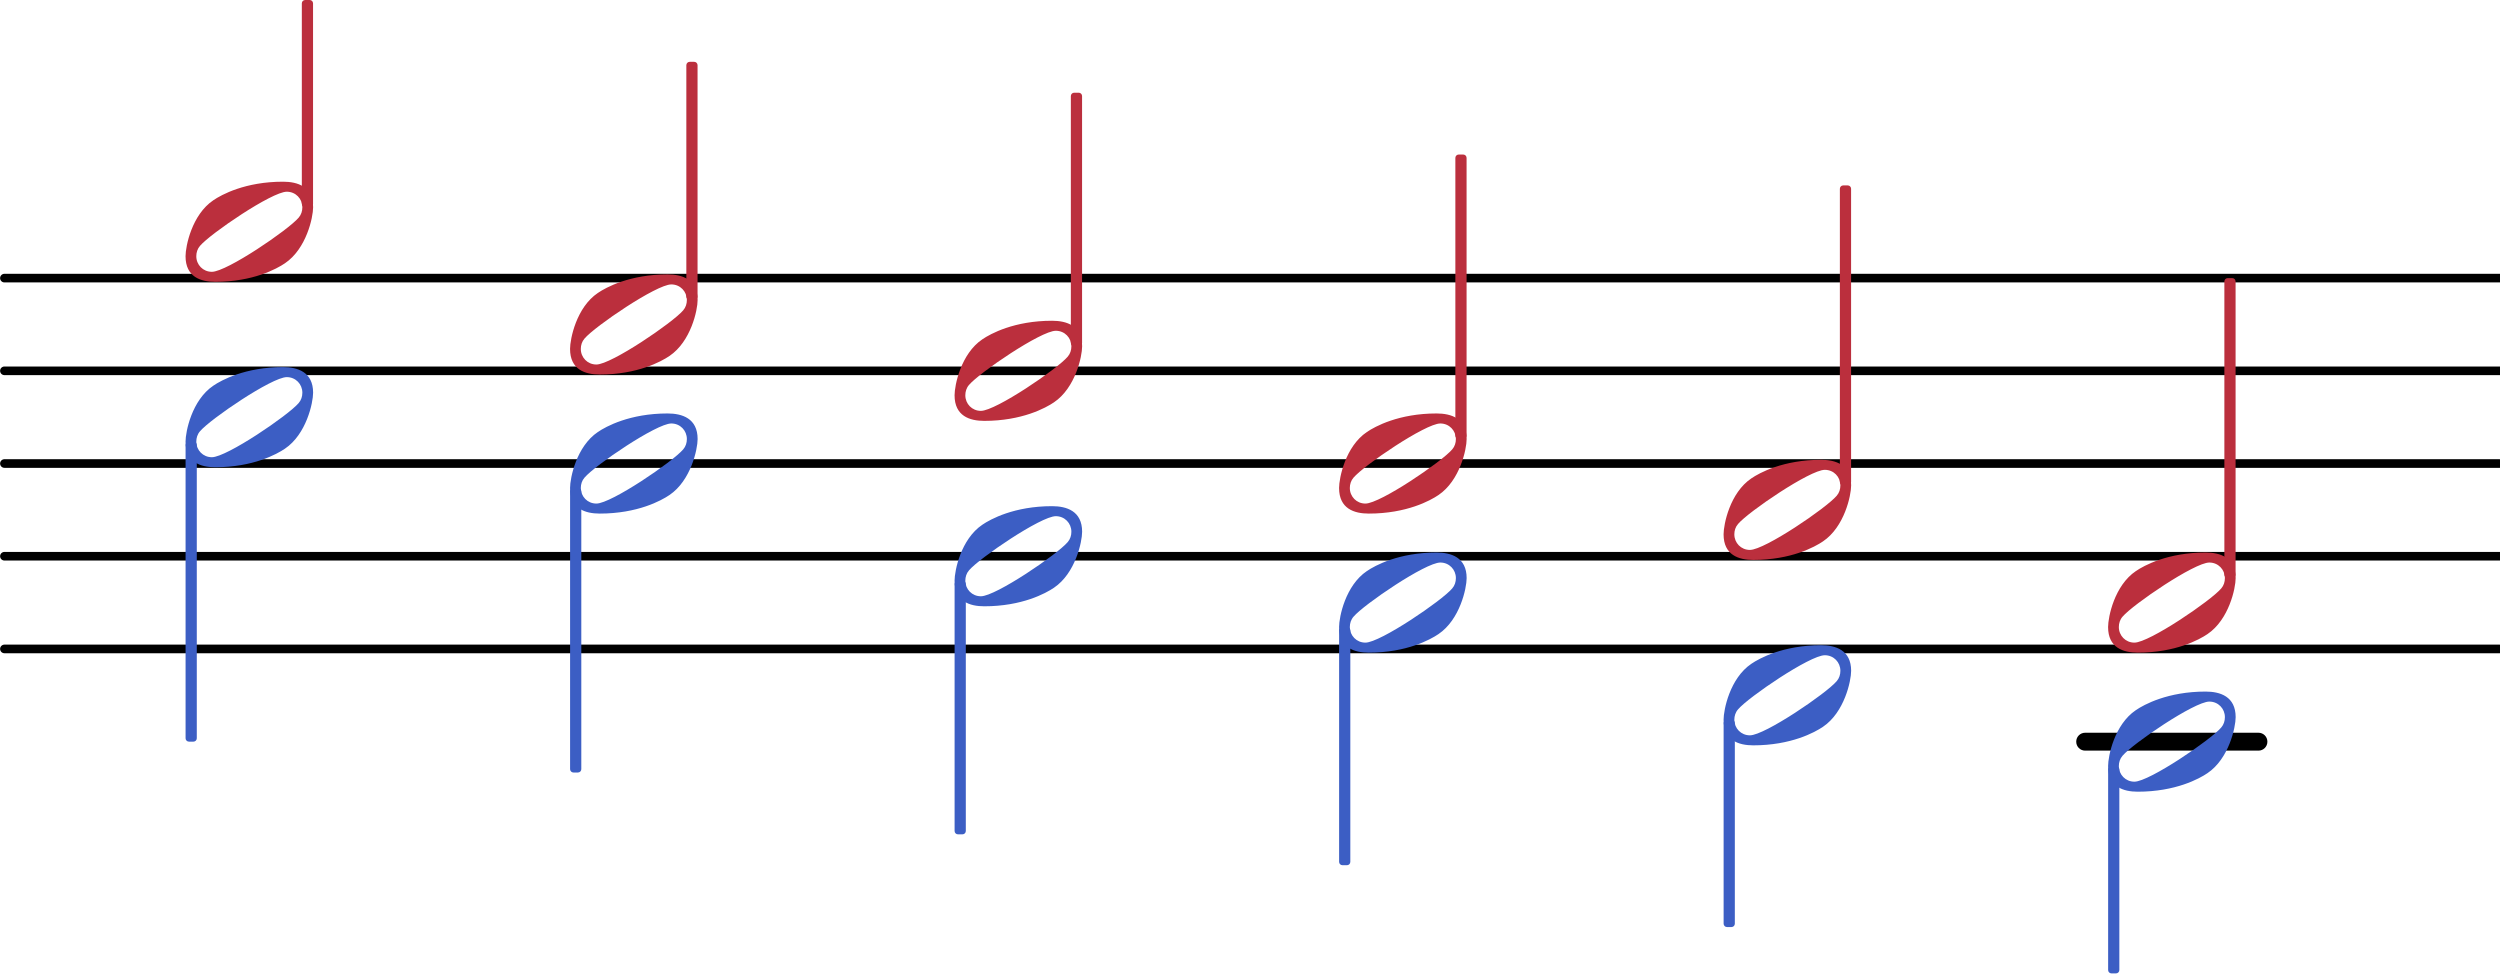
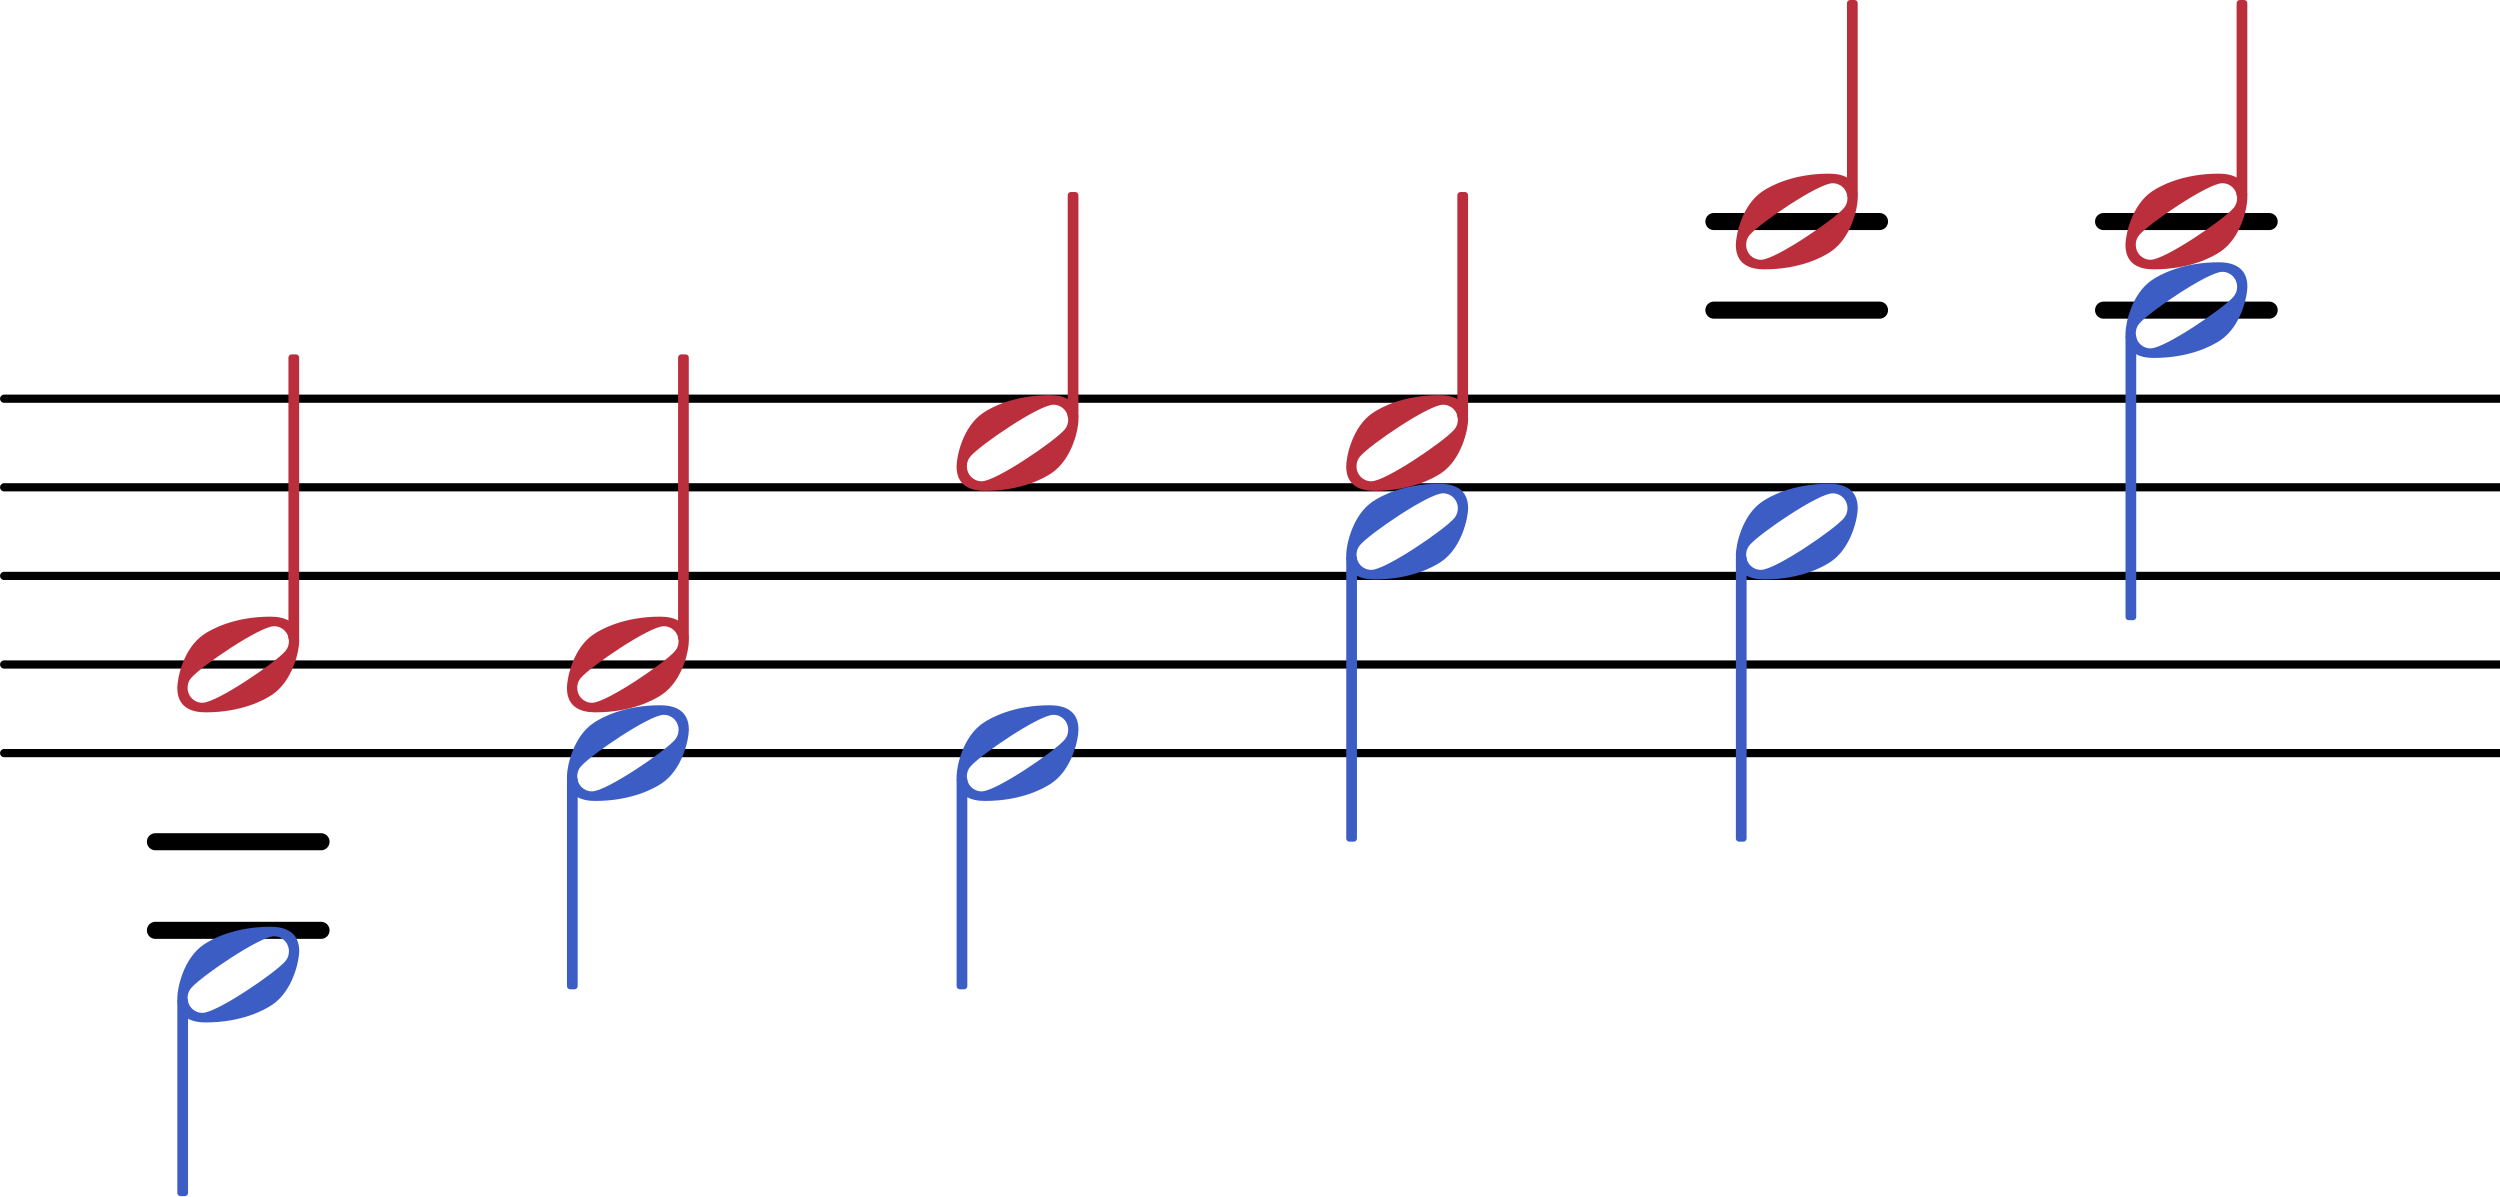
- <svg xmlns="http://www.w3.org/2000/svg" xmlns:xlink="http://www.w3.org/1999/xlink" version="1.2" width="53.19mm" height="20.71mm" viewBox="7.604 -0 26.965 10.5">
+ <svg xmlns="http://www.w3.org/2000/svg" xmlns:xlink="http://www.w3.org/1999/xlink" version="1.2" width="55.66mm" height="26.63mm" viewBox="7.604 -0 28.215 13.5">
  <style type="text/css">

tspan { white-space: pre; }

</style>
-   <g transform="translate(0, 8)">
-     <rect x="29.999" y="-0.096" width="2.062" height="0.193" ry="0.096" fill="currentColor" />
+   <g transform="translate(0, 2.5)">
+     <rect x="31.249" y="-0.096" width="2.062" height="0.193" ry="0.096" fill="currentColor" />
  </g>
-   <g transform="translate(7.6043, 7)">
-     <line stroke-linejoin="round" stroke-linecap="round" stroke-width="0.093" stroke="currentColor" x1="0.046" y1="0" x2="26.965" y2="0" />
+   <g transform="translate(0, 3.5)">
+     <rect x="31.249" y="-0.096" width="2.062" height="0.193" ry="0.096" fill="currentColor" />
  </g>
-   <g transform="translate(7.6043, 6)">
-     <line stroke-linejoin="round" stroke-linecap="round" stroke-width="0.093" stroke="currentColor" x1="0.046" y1="0" x2="26.965" y2="0" />
+   <g transform="translate(0, 2.5)">
+     <rect x="26.851" y="-0.096" width="2.062" height="0.193" ry="0.096" fill="currentColor" />
  </g>
-   <g transform="translate(7.6043, 5)">
-     <line stroke-linejoin="round" stroke-linecap="round" stroke-width="0.093" stroke="currentColor" x1="0.046" y1="0" x2="26.965" y2="0" />
+   <g transform="translate(0, 3.5)">
+     <rect x="26.851" y="-0.096" width="2.062" height="0.193" ry="0.096" fill="currentColor" />
  </g>
-   <g transform="translate(7.6043, 4)">
-     <line stroke-linejoin="round" stroke-linecap="round" stroke-width="0.093" stroke="currentColor" x1="0.046" y1="0" x2="26.965" y2="0" />
+   <g transform="translate(0, 9.5)">
+     <rect x="9.261" y="-0.096" width="2.062" height="0.193" ry="0.096" fill="currentColor" />
  </g>
-   <g transform="translate(7.6043, 3)">
-     <line stroke-linejoin="round" stroke-linecap="round" stroke-width="0.093" stroke="currentColor" x1="0.046" y1="0" x2="26.965" y2="0" />
+   <g transform="translate(0, 10.5)">
+     <rect x="9.261" y="-0.096" width="2.062" height="0.193" ry="0.096" fill="currentColor" />
+   </g>
+   <g transform="translate(7.6043, 8.5)">
+     <line stroke-linejoin="round" stroke-linecap="round" stroke-width="0.093" stroke="currentColor" x1="0.046" y1="0" x2="28.215" y2="0" />
+   </g>
+   <g transform="translate(7.6043, 7.5)">
+     <line stroke-linejoin="round" stroke-linecap="round" stroke-width="0.093" stroke="currentColor" x1="0.046" y1="0" x2="28.215" y2="0" />
+   </g>
+   <g transform="translate(7.6043, 6.5)">
+     <line stroke-linejoin="round" stroke-linecap="round" stroke-width="0.093" stroke="currentColor" x1="0.046" y1="0" x2="28.215" y2="0" />
+   </g>
+   <g transform="translate(7.6043, 5.5)">
+     <line stroke-linejoin="round" stroke-linecap="round" stroke-width="0.093" stroke="currentColor" x1="0.046" y1="0" x2="28.215" y2="0" />
+   </g>
+   <g transform="translate(7.6043, 4.5)">
+     <line stroke-linejoin="round" stroke-linecap="round" stroke-width="0.093" stroke="currentColor" x1="0.046" y1="0" x2="28.215" y2="0" />
  </g>
  <g color="rgb(73.333%, 18.431%, 23.922%)">
-     <a style="color:inherit;" xlink:href="textedit:///Users/hex/Desktop/SVGs/210.ly:29:28:29">
-       <g transform="translate(22.0474, 5)">
+     <a style="color:inherit;" xlink:href="textedit:///Users/hex/Desktop/svglily/210.ly:29:26:27">
+       <g transform="translate(22.7974, 5)">
        <path transform="scale(0.004, -0.004)" d="M315 66c0 23 -18 42 -42 42c-40 0 -206 -113 -234 -146c-7 -8 -10 -18 -10 -28c0 -23 18 -42 42 -42c40 0 206 113 234 146c7 8 10 18 10 28zM263 135c39 0 81 -13 81 -69c0 -27 -18 -112 -76 -151c-22 -15 -86 -50 -188 -50c-39 0 -80 13 -80 69c0 27 17 112 75 151 c22 15 86 50 188 50z" fill="currentColor" />
      </g>
    </a>
  </g>
  <g color="rgb(73.333%, 18.431%, 23.922%)">
-     <a style="color:inherit;" xlink:href="textedit:///Users/hex/Desktop/SVGs/210.ly:29:15:16">
-       <g transform="translate(9.6043, 2.5)">
+     <a style="color:inherit;" xlink:href="textedit:///Users/hex/Desktop/svglily/210.ly:29:15:16">
+       <g transform="translate(9.6043, 7.5)">
        <path transform="scale(0.004, -0.004)" d="M315 66c0 23 -18 42 -42 42c-40 0 -206 -113 -234 -146c-7 -8 -10 -18 -10 -28c0 -23 18 -42 42 -42c40 0 206 113 234 146c7 8 10 18 10 28zM263 135c39 0 81 -13 81 -69c0 -27 -18 -112 -76 -151c-22 -15 -86 -50 -188 -50c-39 0 -80 13 -80 69c0 27 17 112 75 151 c22 15 86 50 188 50z" fill="currentColor" />
      </g>
    </a>
  </g>
  <g color="rgb(23.529%, 36.863%, 76.863%)">
-     <a style="color:inherit;" xlink:href="textedit:///Users/hex/Desktop/SVGs/210.ly:29:55:56">
-       <g transform="translate(9.6043, 4.5)">
+     <a style="color:inherit;" xlink:href="textedit:///Users/hex/Desktop/svglily/210.ly:29:58:59">
+       <g transform="translate(9.6043, 11)">
        <path transform="scale(0.004, -0.004)" d="M315 66c0 23 -18 42 -42 42c-40 0 -206 -113 -234 -146c-7 -8 -10 -18 -10 -28c0 -23 18 -42 42 -42c40 0 206 113 234 146c7 8 10 18 10 28zM263 135c39 0 81 -13 81 -69c0 -27 -18 -112 -76 -151c-22 -15 -86 -50 -188 -50c-39 0 -80 13 -80 69c0 27 17 112 75 151 c22 15 86 50 188 50z" fill="currentColor" />
      </g>
    </a>
  </g>
  <g color="rgb(73.333%, 18.431%, 23.922%)">
-     <g transform="translate(10.9186, 5)">
-       <rect x="-0.06" y="-5" width="0.121" height="2.236" ry="0.036" fill="currentColor" />
+     <g transform="translate(10.9186, 6.5)">
+       <rect x="-0.06" y="-2.5" width="0.121" height="3.236" ry="0.036" fill="currentColor" />
    </g>
  </g>
  <g color="rgb(23.529%, 36.863%, 76.863%)">
-     <g transform="translate(9.6646, 5)">
-       <rect x="-0.06" y="-0.236" width="0.121" height="3.236" ry="0.036" fill="currentColor" />
+     <g transform="translate(9.6646, 6.5)">
+       <rect x="-0.06" y="4.764" width="0.121" height="2.236" ry="0.036" fill="currentColor" />
    </g>
  </g>
  <g color="rgb(73.333%, 18.431%, 23.922%)">
-     <a style="color:inherit;" xlink:href="textedit:///Users/hex/Desktop/SVGs/210.ly:29:20:21">
-       <g transform="translate(13.752, 3.5)">
+     <a style="color:inherit;" xlink:href="textedit:///Users/hex/Desktop/svglily/210.ly:29:19:20">
+       <g transform="translate(14.002, 7.5)">
        <path transform="scale(0.004, -0.004)" d="M315 66c0 23 -18 42 -42 42c-40 0 -206 -113 -234 -146c-7 -8 -10 -18 -10 -28c0 -23 18 -42 42 -42c40 0 206 113 234 146c7 8 10 18 10 28zM263 135c39 0 81 -13 81 -69c0 -27 -18 -112 -76 -151c-22 -15 -86 -50 -188 -50c-39 0 -80 13 -80 69c0 27 17 112 75 151 c22 15 86 50 188 50z" fill="currentColor" />
      </g>
    </a>
  </g>
  <g color="rgb(23.529%, 36.863%, 76.863%)">
-     <a style="color:inherit;" xlink:href="textedit:///Users/hex/Desktop/SVGs/210.ly:29:60:61">
-       <g transform="translate(13.752, 5)">
+     <a style="color:inherit;" xlink:href="textedit:///Users/hex/Desktop/svglily/210.ly:29:61:62">
+       <g transform="translate(14.002, 8.5)">
        <path transform="scale(0.004, -0.004)" d="M315 66c0 23 -18 42 -42 42c-40 0 -206 -113 -234 -146c-7 -8 -10 -18 -10 -28c0 -23 18 -42 42 -42c40 0 206 113 234 146c7 8 10 18 10 28zM263 135c39 0 81 -13 81 -69c0 -27 -18 -112 -76 -151c-22 -15 -86 -50 -188 -50c-39 0 -80 13 -80 69c0 27 17 112 75 151 c22 15 86 50 188 50z" fill="currentColor" />
      </g>
    </a>
  </g>
  <g color="rgb(73.333%, 18.431%, 23.922%)">
-     <g transform="translate(15.0663, 5)">
-       <rect x="-0.06" y="-4.333" width="0.121" height="2.569" ry="0.036" fill="currentColor" />
+     <g transform="translate(15.3163, 6.5)">
+       <rect x="-0.06" y="-2.5" width="0.121" height="3.236" ry="0.036" fill="currentColor" />
    </g>
  </g>
  <g color="rgb(23.529%, 36.863%, 76.863%)">
-     <g transform="translate(13.8123, 5)">
-       <rect x="-0.06" y="0.264" width="0.121" height="3.069" ry="0.036" fill="currentColor" />
+     <g transform="translate(14.0623, 6.5)">
+       <rect x="-0.06" y="2.264" width="0.121" height="2.402" ry="0.036" fill="currentColor" />
    </g>
  </g>
  <g color="rgb(73.333%, 18.431%, 23.922%)">
-     <a style="color:inherit;" xlink:href="textedit:///Users/hex/Desktop/SVGs/210.ly:29:24:25">
-       <g transform="translate(17.8997, 4)">
+     <a style="color:inherit;" xlink:href="textedit:///Users/hex/Desktop/svglily/210.ly:29:22:23">
+       <g transform="translate(18.3997, 5)">
        <path transform="scale(0.004, -0.004)" d="M315 66c0 23 -18 42 -42 42c-40 0 -206 -113 -234 -146c-7 -8 -10 -18 -10 -28c0 -23 18 -42 42 -42c40 0 206 113 234 146c7 8 10 18 10 28zM263 135c39 0 81 -13 81 -69c0 -27 -18 -112 -76 -151c-22 -15 -86 -50 -188 -50c-39 0 -80 13 -80 69c0 27 17 112 75 151 c22 15 86 50 188 50z" fill="currentColor" />
      </g>
    </a>
  </g>
  <g color="rgb(23.529%, 36.863%, 76.863%)">
-     <a style="color:inherit;" xlink:href="textedit:///Users/hex/Desktop/SVGs/210.ly:29:63:64">
-       <g transform="translate(17.8997, 6)">
+     <a style="color:inherit;" xlink:href="textedit:///Users/hex/Desktop/svglily/210.ly:29:64:65">
+       <g transform="translate(18.3997, 8.5)">
        <path transform="scale(0.004, -0.004)" d="M315 66c0 23 -18 42 -42 42c-40 0 -206 -113 -234 -146c-7 -8 -10 -18 -10 -28c0 -23 18 -42 42 -42c40 0 206 113 234 146c7 8 10 18 10 28zM263 135c39 0 81 -13 81 -69c0 -27 -18 -112 -76 -151c-22 -15 -86 -50 -188 -50c-39 0 -80 13 -80 69c0 27 17 112 75 151 c22 15 86 50 188 50z" fill="currentColor" />
      </g>
    </a>
  </g>
  <g color="rgb(73.333%, 18.431%, 23.922%)">
-     <g transform="translate(19.214, 5)">
-       <rect x="-0.06" y="-4" width="0.121" height="2.736" ry="0.036" fill="currentColor" />
+     <g transform="translate(19.714, 6.5)">
+       <rect x="-0.06" y="-4.333" width="0.121" height="2.569" ry="0.036" fill="currentColor" />
    </g>
  </g>
  <g color="rgb(23.529%, 36.863%, 76.863%)">
-     <g transform="translate(17.96, 5)">
-       <rect x="-0.06" y="1.264" width="0.121" height="2.736" ry="0.036" fill="currentColor" />
+     <g transform="translate(18.46, 6.5)">
+       <rect x="-0.06" y="2.264" width="0.121" height="2.402" ry="0.036" fill="currentColor" />
    </g>
  </g>
  <g color="rgb(23.529%, 36.863%, 76.863%)">
-     <a style="color:inherit;" xlink:href="textedit:///Users/hex/Desktop/SVGs/210.ly:29:66:67">
-       <g transform="translate(22.0474, 6.5)">
+     <a style="color:inherit;" xlink:href="textedit:///Users/hex/Desktop/svglily/210.ly:29:67:68">
+       <g transform="translate(22.7974, 6)">
        <path transform="scale(0.004, -0.004)" d="M315 66c0 23 -18 42 -42 42c-40 0 -206 -113 -234 -146c-7 -8 -10 -18 -10 -28c0 -23 18 -42 42 -42c40 0 206 113 234 146c7 8 10 18 10 28zM263 135c39 0 81 -13 81 -69c0 -27 -18 -112 -76 -151c-22 -15 -86 -50 -188 -50c-39 0 -80 13 -80 69c0 27 17 112 75 151 c22 15 86 50 188 50z" fill="currentColor" />
      </g>
    </a>
  </g>
  <g color="rgb(73.333%, 18.431%, 23.922%)">
-     <g transform="translate(23.3617, 5)">
-       <rect x="-0.06" y="-3.333" width="0.121" height="3.069" ry="0.036" fill="currentColor" />
+     <g transform="translate(24.1117, 6.5)">
+       <rect x="-0.06" y="-4.333" width="0.121" height="2.569" ry="0.036" fill="currentColor" />
    </g>
  </g>
  <g color="rgb(23.529%, 36.863%, 76.863%)">
-     <g transform="translate(22.1077, 5)">
-       <rect x="-0.06" y="1.764" width="0.121" height="2.569" ry="0.036" fill="currentColor" />
+     <g transform="translate(22.8577, 6.5)">
+       <rect x="-0.06" y="-0.236" width="0.121" height="3.236" ry="0.036" fill="currentColor" />
    </g>
  </g>
  <g color="rgb(73.333%, 18.431%, 23.922%)">
-     <a style="color:inherit;" xlink:href="textedit:///Users/hex/Desktop/SVGs/210.ly:29:31:32">
-       <g transform="translate(26.195, 5.5)">
+     <a style="color:inherit;" xlink:href="textedit:///Users/hex/Desktop/svglily/210.ly:29:30:31">
+       <g transform="translate(27.195, 2.5)">
        <path transform="scale(0.004, -0.004)" d="M315 66c0 23 -18 42 -42 42c-40 0 -206 -113 -234 -146c-7 -8 -10 -18 -10 -28c0 -23 18 -42 42 -42c40 0 206 113 234 146c7 8 10 18 10 28zM263 135c39 0 81 -13 81 -69c0 -27 -18 -112 -76 -151c-22 -15 -86 -50 -188 -50c-39 0 -80 13 -80 69c0 27 17 112 75 151 c22 15 86 50 188 50z" fill="currentColor" />
      </g>
    </a>
  </g>
  <g color="rgb(23.529%, 36.863%, 76.863%)">
-     <a style="color:inherit;" xlink:href="textedit:///Users/hex/Desktop/SVGs/210.ly:29:69:70">
-       <g transform="translate(26.195, 7.5)">
+     <a style="color:inherit;" xlink:href="textedit:///Users/hex/Desktop/svglily/210.ly:29:71:72">
+       <g transform="translate(27.195, 6)">
        <path transform="scale(0.004, -0.004)" d="M315 66c0 23 -18 42 -42 42c-40 0 -206 -113 -234 -146c-7 -8 -10 -18 -10 -28c0 -23 18 -42 42 -42c40 0 206 113 234 146c7 8 10 18 10 28zM263 135c39 0 81 -13 81 -69c0 -27 -18 -112 -76 -151c-22 -15 -86 -50 -188 -50c-39 0 -80 13 -80 69c0 27 17 112 75 151 c22 15 86 50 188 50z" fill="currentColor" />
      </g>
    </a>
  </g>
  <g color="rgb(73.333%, 18.431%, 23.922%)">
-     <g transform="translate(27.5094, 5)">
-       <rect x="-0.06" y="-3" width="0.121" height="3.236" ry="0.036" fill="currentColor" />
+     <g transform="translate(28.5094, 6.5)">
+       <rect x="-0.06" y="-6.5" width="0.121" height="2.236" ry="0.036" fill="currentColor" />
    </g>
  </g>
  <g color="rgb(23.529%, 36.863%, 76.863%)">
-     <g transform="translate(26.2554, 5)">
-       <rect x="-0.06" y="2.764" width="0.121" height="2.236" ry="0.036" fill="currentColor" />
+     <g transform="translate(27.2554, 6.5)">
+       <rect x="-0.06" y="-0.236" width="0.121" height="3.236" ry="0.036" fill="currentColor" />
    </g>
  </g>
  <g color="rgb(73.333%, 18.431%, 23.922%)">
-     <a style="color:inherit;" xlink:href="textedit:///Users/hex/Desktop/SVGs/210.ly:29:34:35">
-       <g transform="translate(30.3427, 6.5)">
+     <a style="color:inherit;" xlink:href="textedit:///Users/hex/Desktop/svglily/210.ly:29:35:36">
+       <g transform="translate(31.5927, 2.5)">
        <path transform="scale(0.004, -0.004)" d="M315 66c0 23 -18 42 -42 42c-40 0 -206 -113 -234 -146c-7 -8 -10 -18 -10 -28c0 -23 18 -42 42 -42c40 0 206 113 234 146c7 8 10 18 10 28zM263 135c39 0 81 -13 81 -69c0 -27 -18 -112 -76 -151c-22 -15 -86 -50 -188 -50c-39 0 -80 13 -80 69c0 27 17 112 75 151 c22 15 86 50 188 50z" fill="currentColor" />
      </g>
    </a>
  </g>
  <g color="rgb(23.529%, 36.863%, 76.863%)">
-     <a style="color:inherit;" xlink:href="textedit:///Users/hex/Desktop/SVGs/210.ly:29:72:73">
-       <g transform="translate(30.3427, 8)">
+     <a style="color:inherit;" xlink:href="textedit:///Users/hex/Desktop/svglily/210.ly:29:75:76">
+       <g transform="translate(31.5927, 3.5)">
        <path transform="scale(0.004, -0.004)" d="M315 66c0 23 -18 42 -42 42c-40 0 -206 -113 -234 -146c-7 -8 -10 -18 -10 -28c0 -23 18 -42 42 -42c40 0 206 113 234 146c7 8 10 18 10 28zM263 135c39 0 81 -13 81 -69c0 -27 -18 -112 -76 -151c-22 -15 -86 -50 -188 -50c-39 0 -80 13 -80 69c0 27 17 112 75 151 c22 15 86 50 188 50z" fill="currentColor" />
      </g>
    </a>
  </g>
  <g color="rgb(73.333%, 18.431%, 23.922%)">
-     <g transform="translate(31.657, 5)">
-       <rect x="-0.06" y="-2" width="0.121" height="3.236" ry="0.036" fill="currentColor" />
+     <g transform="translate(32.907, 6.5)">
+       <rect x="-0.06" y="-6.5" width="0.121" height="2.236" ry="0.036" fill="currentColor" />
    </g>
  </g>
  <g color="rgb(23.529%, 36.863%, 76.863%)">
-     <g transform="translate(30.4031, 5)">
-       <rect x="-0.06" y="3.264" width="0.121" height="2.236" ry="0.036" fill="currentColor" />
+     <g transform="translate(31.6531, 6.5)">
+       <rect x="-0.06" y="-2.736" width="0.121" height="3.236" ry="0.036" fill="currentColor" />
    </g>
  </g>
</svg>
